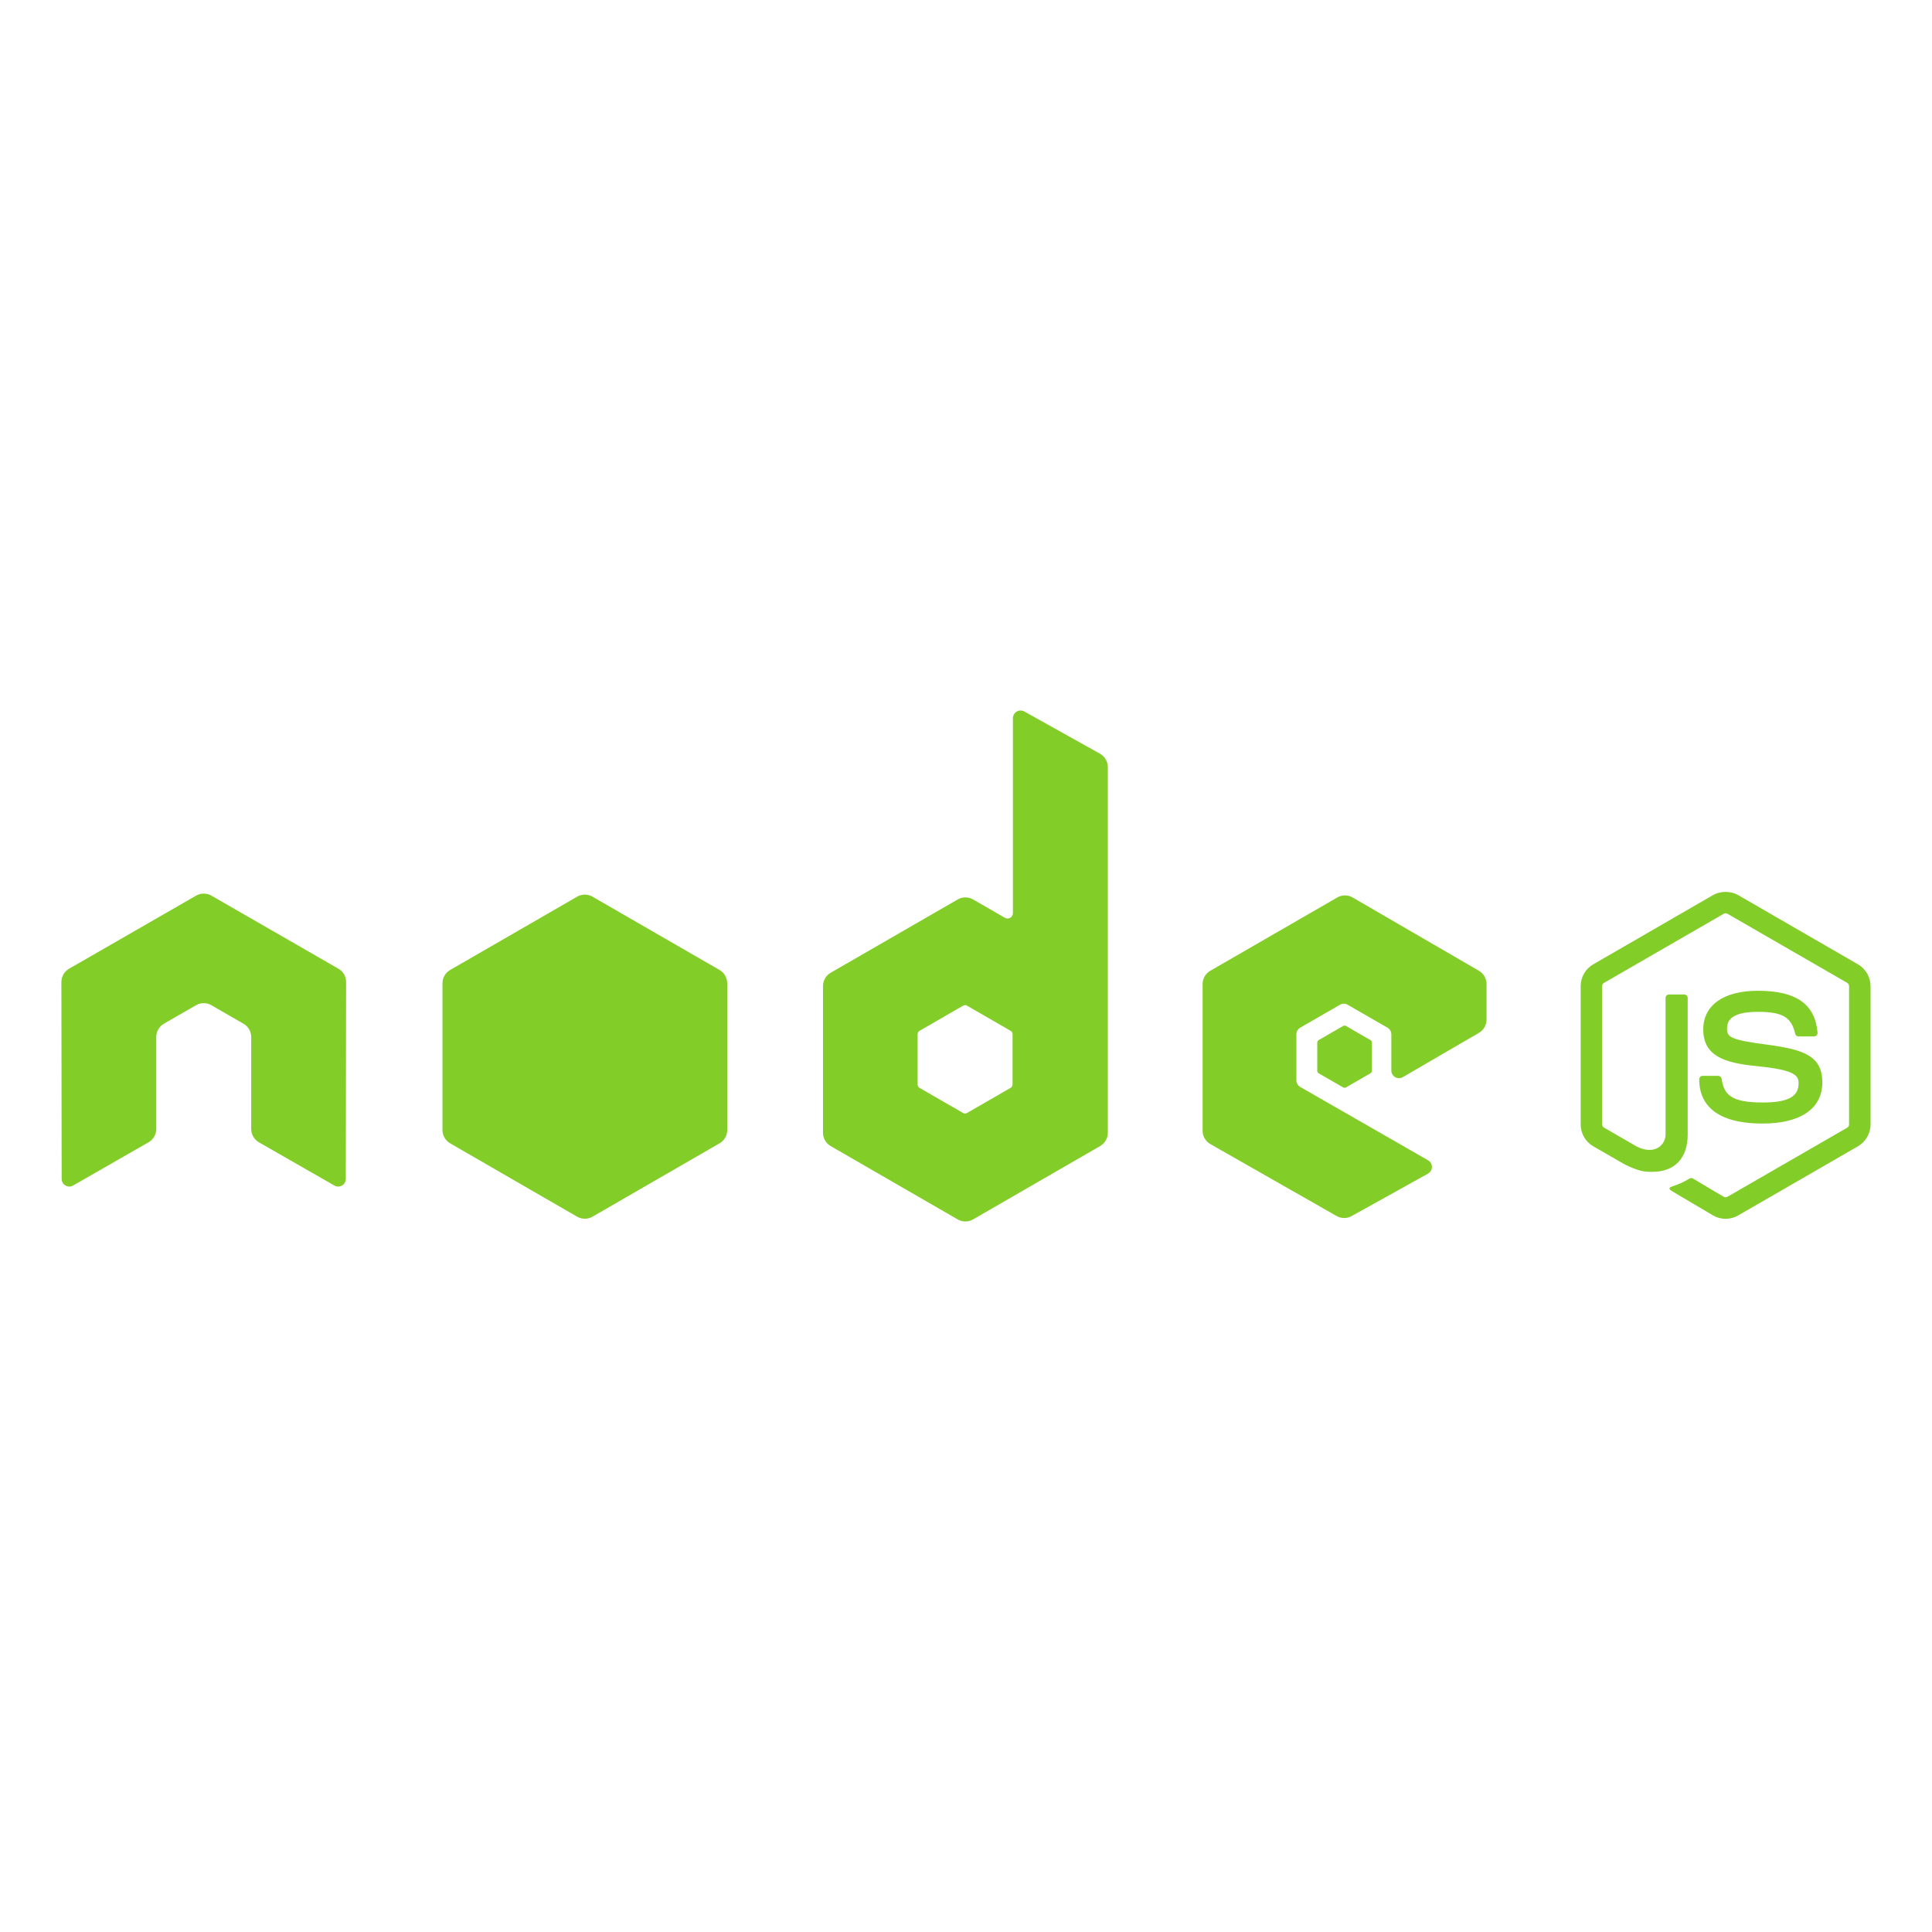
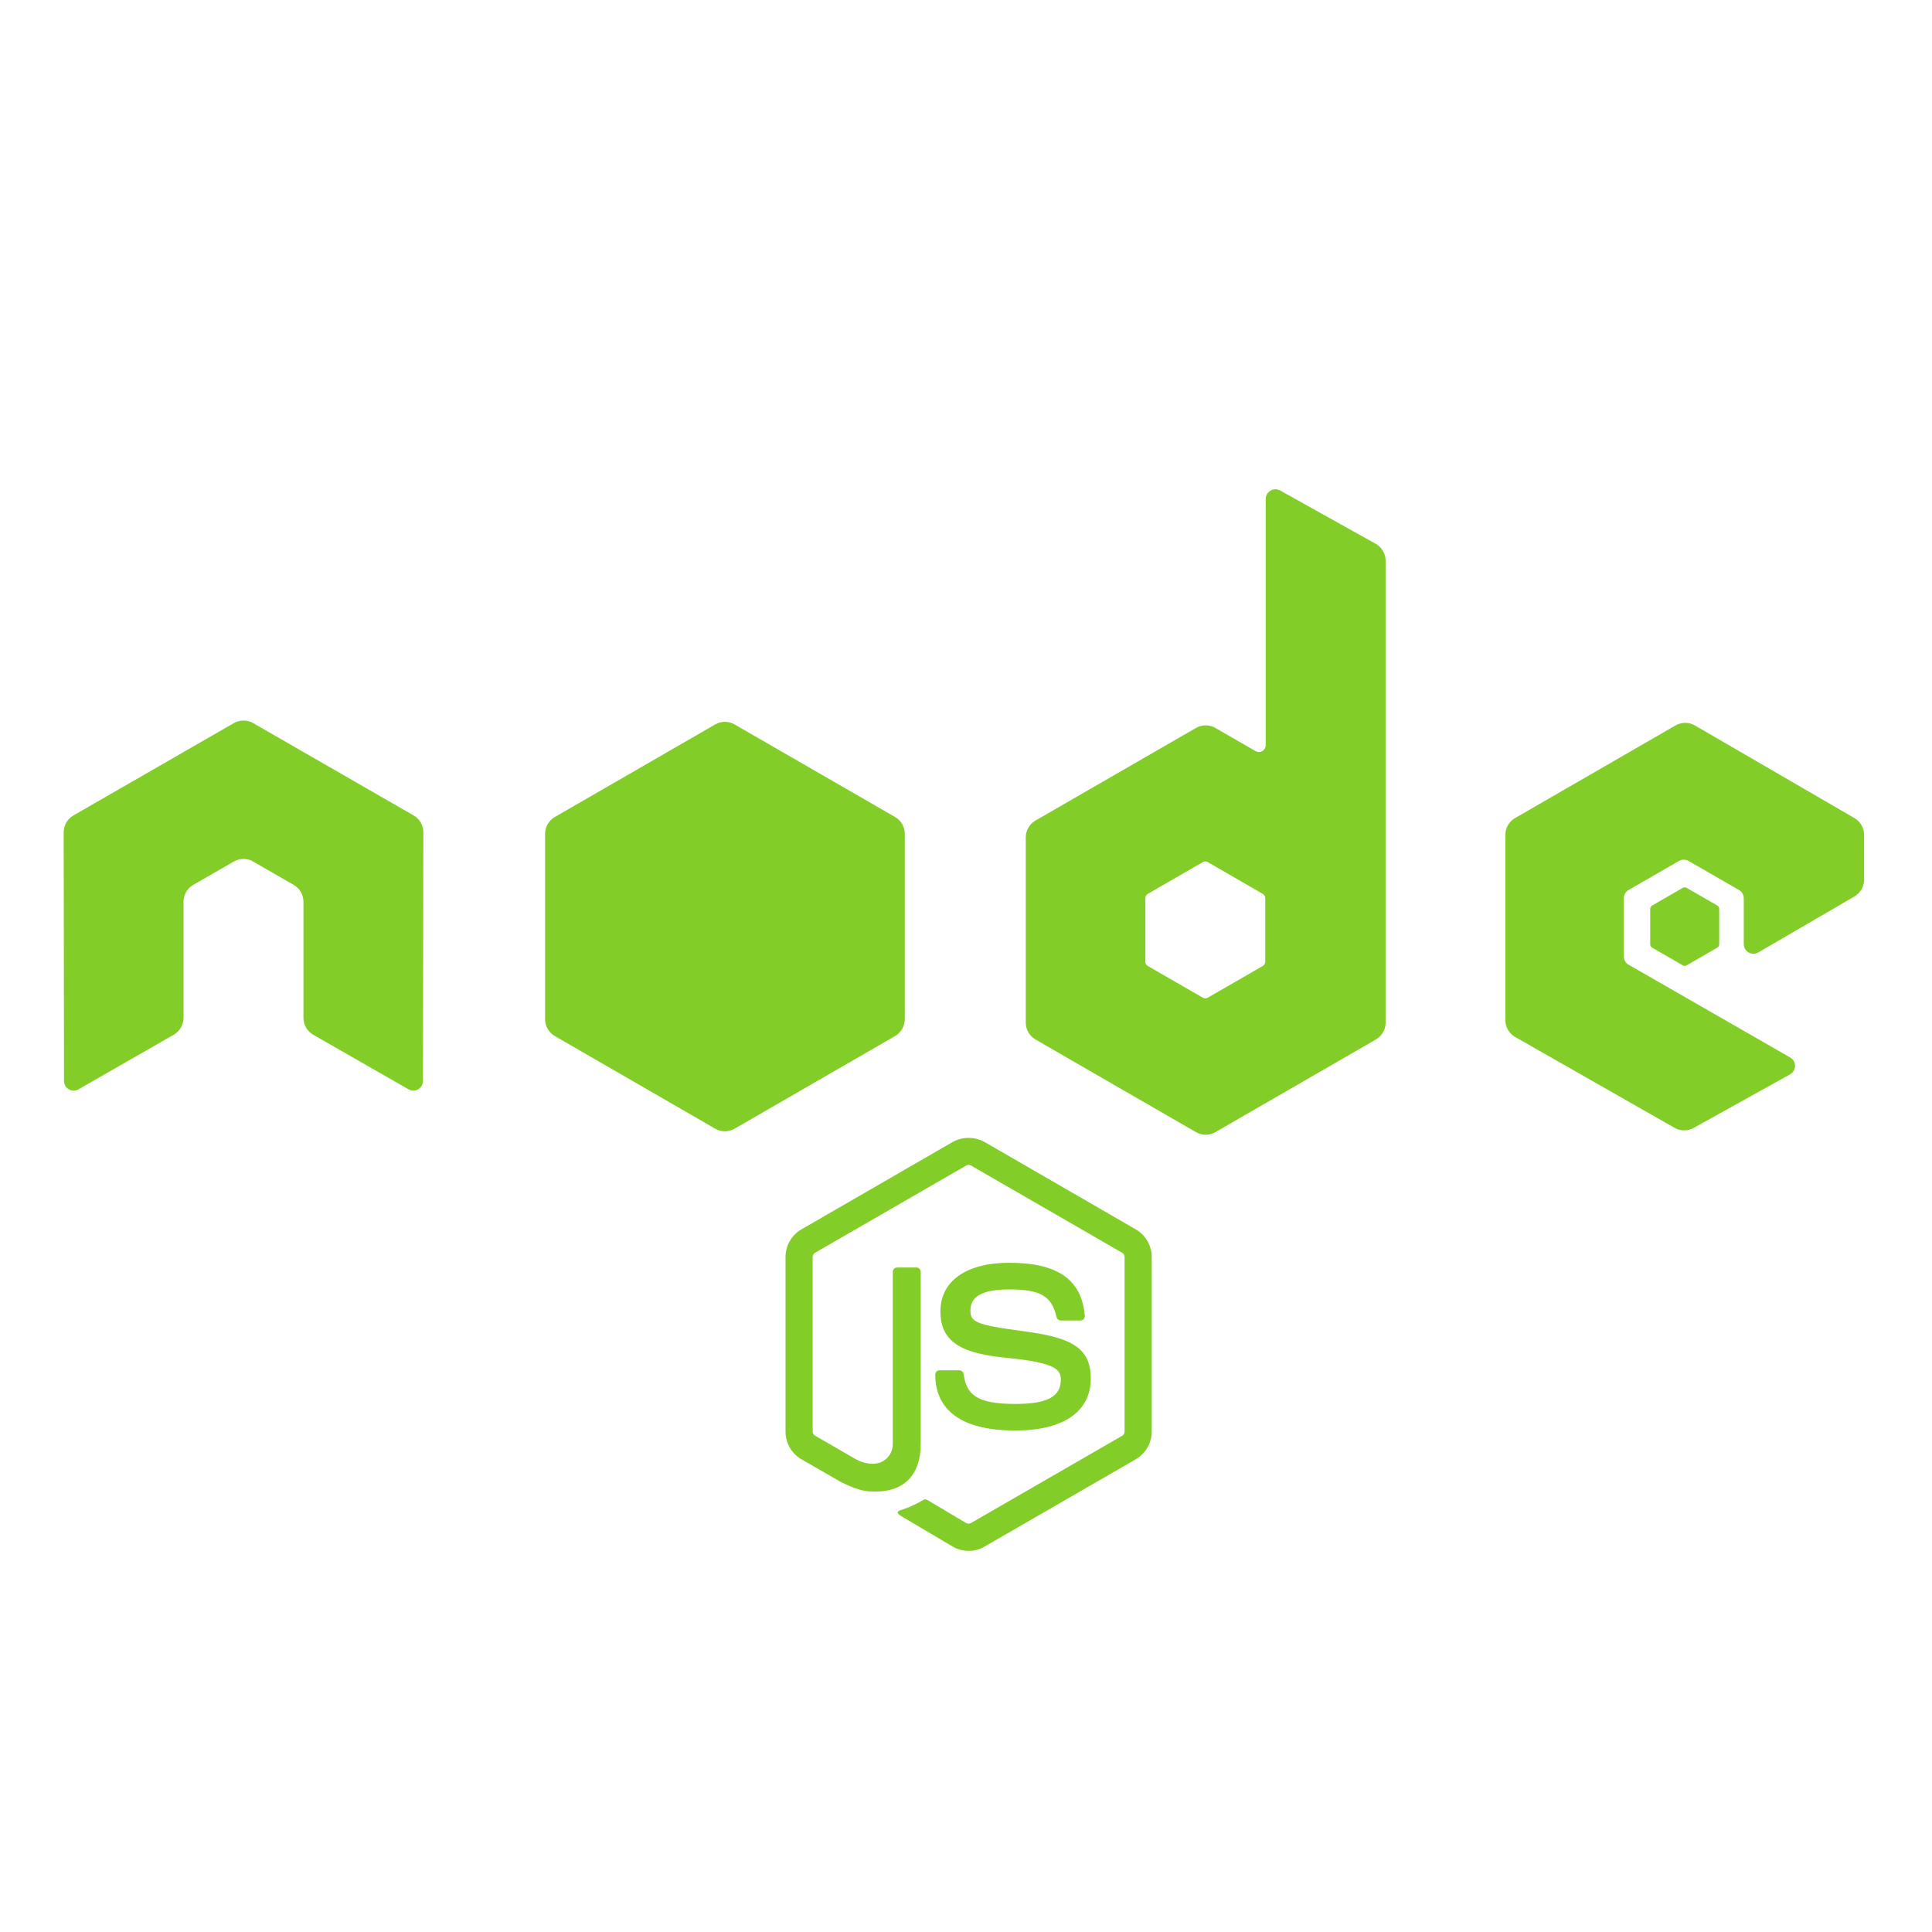
<svg xmlns="http://www.w3.org/2000/svg" viewBox="0 0 128 128">
-   <path fill="#83CD29" d="M114.325 80.749c-.29 0-.578-.076-.832-.224l-2.65-1.568c-.396-.221-.203-.3-.072-.345.528-.184.635-.227 1.198-.545.059-.033.136-.021.197.015l2.035 1.209c.074.041.179.041.246 0l7.937-4.581c.075-.042.122-.127.122-.215v-9.16c0-.09-.047-.173-.123-.219l-7.934-4.577c-.074-.042-.171-.042-.245 0l-7.933 4.578c-.076.045-.125.131-.125.218v9.16c0 .088.049.171.125.212l2.174 1.257c1.18.589 1.903-.105 1.903-.803v-9.045c0-.127.103-.228.23-.228h1.007c.125 0 .229.101.229.228v9.045c0 1.574-.857 2.477-2.35 2.477-.459 0-.82 0-1.828-.496l-2.081-1.198c-.515-.298-.832-.854-.832-1.448v-9.16c0-.595.317-1.15.832-1.446l7.937-4.587c.502-.283 1.169-.283 1.667 0l7.937 4.587c.514.297.833.852.833 1.446v9.16c0 .595-.319 1.148-.833 1.448l-7.937 4.582c-.252.147-.539.223-.834.223M116.778 74.438c-3.475 0-4.202-1.595-4.202-2.932 0-.126.103-.229.23-.229h1.026c.115 0 .21.082.228.194.154 1.045.617 1.572 2.718 1.572 1.671 0 2.383-.378 2.383-1.266 0-.512-.202-.891-2.8-1.146-2.172-.215-3.515-.694-3.515-2.433 0-1.601 1.35-2.557 3.612-2.557 2.543 0 3.801.883 3.96 2.777.006.064-.017.127-.06.176-.044.045-.104.073-.168.073h-1.031c-.107 0-.201-.075-.223-.179-.248-1.1-.848-1.451-2.479-1.451-1.825 0-2.037.637-2.037 1.112 0 .577.25.745 2.715 1.071 2.439.323 3.598.779 3.598 2.494.001 1.733-1.441 2.724-3.955 2.724M97.982 68.43c.313-.183.506-.517.506-.88v-2.354c0-.362-.192-.696-.506-.879l-8.364-4.856c-.315-.183-.703-.184-1.019-.002l-8.416 4.859c-.314.182-.508.517-.508.88v9.716c0 .365.196.703.514.884l8.363 4.765c.308.177.686.178.997.006l5.058-2.812c.161-.09.261-.258.262-.44.001-.184-.097-.354-.256-.445l-8.468-4.86c-.159-.091-.256-.259-.256-.44v-3.046c0-.182.097-.349.254-.439l2.637-1.52c.156-.091.35-.091.507 0l2.637 1.52c.158.091.255.258.255.439v2.396c0 .183.097.351.254.441.158.091.352.091.51-.001l5.039-2.932M88.984 67.974c.061-.034.135-.034.195 0l1.615.933c.06.035.097.1.097.169v1.865c0 .07-.037.134-.097.169l-1.615.932c-.06.035-.135.035-.195 0l-1.614-.932c-.061-.035-.098-.099-.098-.169v-1.865c0-.069.037-.134.098-.169l1.614-.933M67.083 71.854c0 .09-.048.174-.127.22l-2.89 1.666c-.079.046-.176.046-.254 0l-2.89-1.666c-.079-.046-.127-.13-.127-.22v-3.338c0-.09.049-.175.127-.221l2.89-1.668c.079-.047.176-.047.255 0l2.891 1.668c.078.046.126.131.126.221v3.338zm.781-24.716c-.157-.087-.349-.085-.505.006-.155.092-.251.258-.251.438v12.915c0 .126-.068.244-.177.308-.11.063-.246.063-.356 0l-2.108-1.215c-.314-.181-.701-.181-1.015 0l-8.418 4.858c-.315.182-.509.518-.509.881v9.719c0 .363.194.698.508.881l8.418 4.861c.314.182.702.182 1.017 0l8.42-4.861c.314-.183.508-.518.508-.881v-24.227c0-.368-.2-.708-.521-.888l-5.011-2.795M38.238 59.407c.314-.182.702-.182 1.016 0l8.418 4.857c.314.182.508.518.508.881v9.722c0 .363-.194.699-.508.881l-8.417 4.861c-.314.181-.702.181-1.017 0l-8.415-4.861c-.314-.182-.508-.518-.508-.881v-9.723c0-.362.194-.698.508-.88l8.415-4.857M22.93 65.064c0-.366-.192-.702-.508-.883l-8.415-4.843c-.144-.084-.303-.127-.464-.133h-.087c-.16.006-.32.049-.464.133l-8.416 4.843c-.313.181-.509.517-.509.883l.018 13.04c0 .182.095.351.254.439.156.094.349.094.505 0l5-2.864c.316-.188.509-.519.509-.882v-6.092c0-.364.192-.699.507-.881l2.13-1.226c.158-.093.332-.137.508-.137.174 0 .352.044.507.137l2.128 1.226c.315.182.509.517.509.881v6.092c0 .363.195.696.509.882l5 2.864c.157.094.353.094.508 0 .155-.089.252-.258.252-.439l.019-13.04" />
+   <path d="M64.171 102.749c-.366 0-.73-.096-1.05-.283l-3.348-1.98c-.5-.28-.257-.38-.091-.437.667-.232.802-.286 1.513-.688.075-.042.172-.027.249.019l2.57 1.527a.33.33 0 00.312 0l10.026-5.787a.313.313 0 00.154-.272V83.277a.323.323 0 00-.155-.277l-10.023-5.782a.32.32 0 00-.31 0L53.998 83a.327.327 0 00-.158.276v11.571c0 .112.062.216.158.268l2.746 1.588c1.491.744 2.404-.133 2.404-1.014V84.263c0-.16.13-.288.29-.288h1.273c.158 0 .29.128.29.288V95.69c0 1.988-1.083 3.129-2.97 3.129-.58 0-1.035 0-2.309-.627l-2.629-1.513a2.118 2.118 0 01-1.05-1.83V83.279c0-.752.4-1.453 1.05-1.827l10.027-5.795a2.202 2.202 0 012.106 0l10.027 5.795a2.116 2.116 0 011.052 1.827V94.85c0 .751-.403 1.45-1.052 1.829l-10.027 5.788c-.318.186-.68.282-1.054.282m3.1-7.973c-4.39 0-5.309-2.015-5.309-3.704 0-.159.13-.289.29-.289h1.297a.29.29 0 01.288.245c.194 1.32.78 1.986 3.433 1.986 2.111 0 3.01-.477 3.01-1.6 0-.646-.254-1.125-3.536-1.447-2.744-.272-4.44-.877-4.44-3.074 0-2.022 1.705-3.23 4.562-3.23 3.213 0 4.802 1.116 5.003 3.508a.296.296 0 01-.076.223.299.299 0 01-.212.092h-1.303a.288.288 0 01-.281-.226c-.314-1.39-1.072-1.833-3.132-1.833-2.306 0-2.573.804-2.573 1.405 0 .728.315.94 3.43 1.352 3.08.409 4.545.985 4.545 3.151.001 2.19-1.82 3.441-4.997 3.441m55.59-35.382c.396-.231.64-.653.64-1.112V55.31c0-.458-.243-.88-.64-1.11l-10.566-6.135a1.284 1.284 0 00-1.287-.003L100.375 54.2c-.397.23-.642.654-.642 1.112v12.274c0 .461.248.888.65 1.117l10.564 6.02c.39.223.867.224 1.26.007l6.39-3.552a.642.642 0 00.007-1.118l-10.697-6.14a.64.64 0 01-.324-.556v-3.848c0-.23.123-.44.321-.554l3.331-1.92a.638.638 0 01.641 0l3.331 1.92a.64.64 0 01.322.554v3.027a.64.64 0 00.966.556l6.365-3.704m-11.367-.576a.252.252 0 01.247 0l2.04 1.179a.248.248 0 01.122.213v2.356c0 .089-.046.17-.122.214l-2.04 1.177a.245.245 0 01-.247 0l-2.039-1.177a.245.245 0 01-.124-.214V60.21c0-.087.047-.17.124-.213l2.04-1.179M83.825 63.72c0 .113-.06.22-.16.277l-3.652 2.105a.317.317 0 01-.32 0l-3.651-2.105a.322.322 0 01-.16-.277v-4.217c0-.114.061-.221.16-.28l3.65-2.107c.1-.059.223-.059.323 0l3.652 2.108c.098.058.16.165.16.279v4.217zm.986-31.224a.644.644 0 00-.955.56v16.316c0 .16-.086.309-.223.39a.453.453 0 01-.45 0l-2.663-1.535a1.284 1.284 0 00-1.282 0l-10.635 6.137c-.398.23-.643.654-.643 1.113v12.278c0 .458.245.881.642 1.113l10.635 6.14c.396.23.886.23 1.284 0l10.637-6.14c.397-.232.642-.655.642-1.113V37.149c0-.465-.253-.895-.658-1.122l-6.33-3.531m-37.427 15.5a1.28 1.28 0 011.284 0l10.634 6.135c.397.23.642.655.642 1.113v12.282c0 .458-.245.883-.642 1.113l-10.633 6.14a1.289 1.289 0 01-1.285 0l-10.63-6.14a1.287 1.287 0 01-.642-1.113V55.243c0-.457.245-.882.642-1.112l10.63-6.136m-19.338 7.147a1.28 1.28 0 00-.642-1.116l-10.63-6.118a1.25 1.25 0 00-.587-.168h-.11a1.255 1.255 0 00-.586.168L4.861 54.026a1.29 1.29 0 00-.643 1.116l.023 16.473c0 .23.12.444.32.555.198.118.442.118.639 0l6.316-3.618c.4-.238.643-.656.643-1.115v-7.696c0-.46.243-.883.64-1.113l2.691-1.548c.2-.118.42-.173.642-.173.22 0 .445.055.64.173l2.689 1.548c.398.23.643.654.643 1.113v7.696c0 .459.246.88.643 1.115l6.317 3.618a.641.641 0 00.96-.555l.024-16.473" fill="#83CD29" />
</svg>
